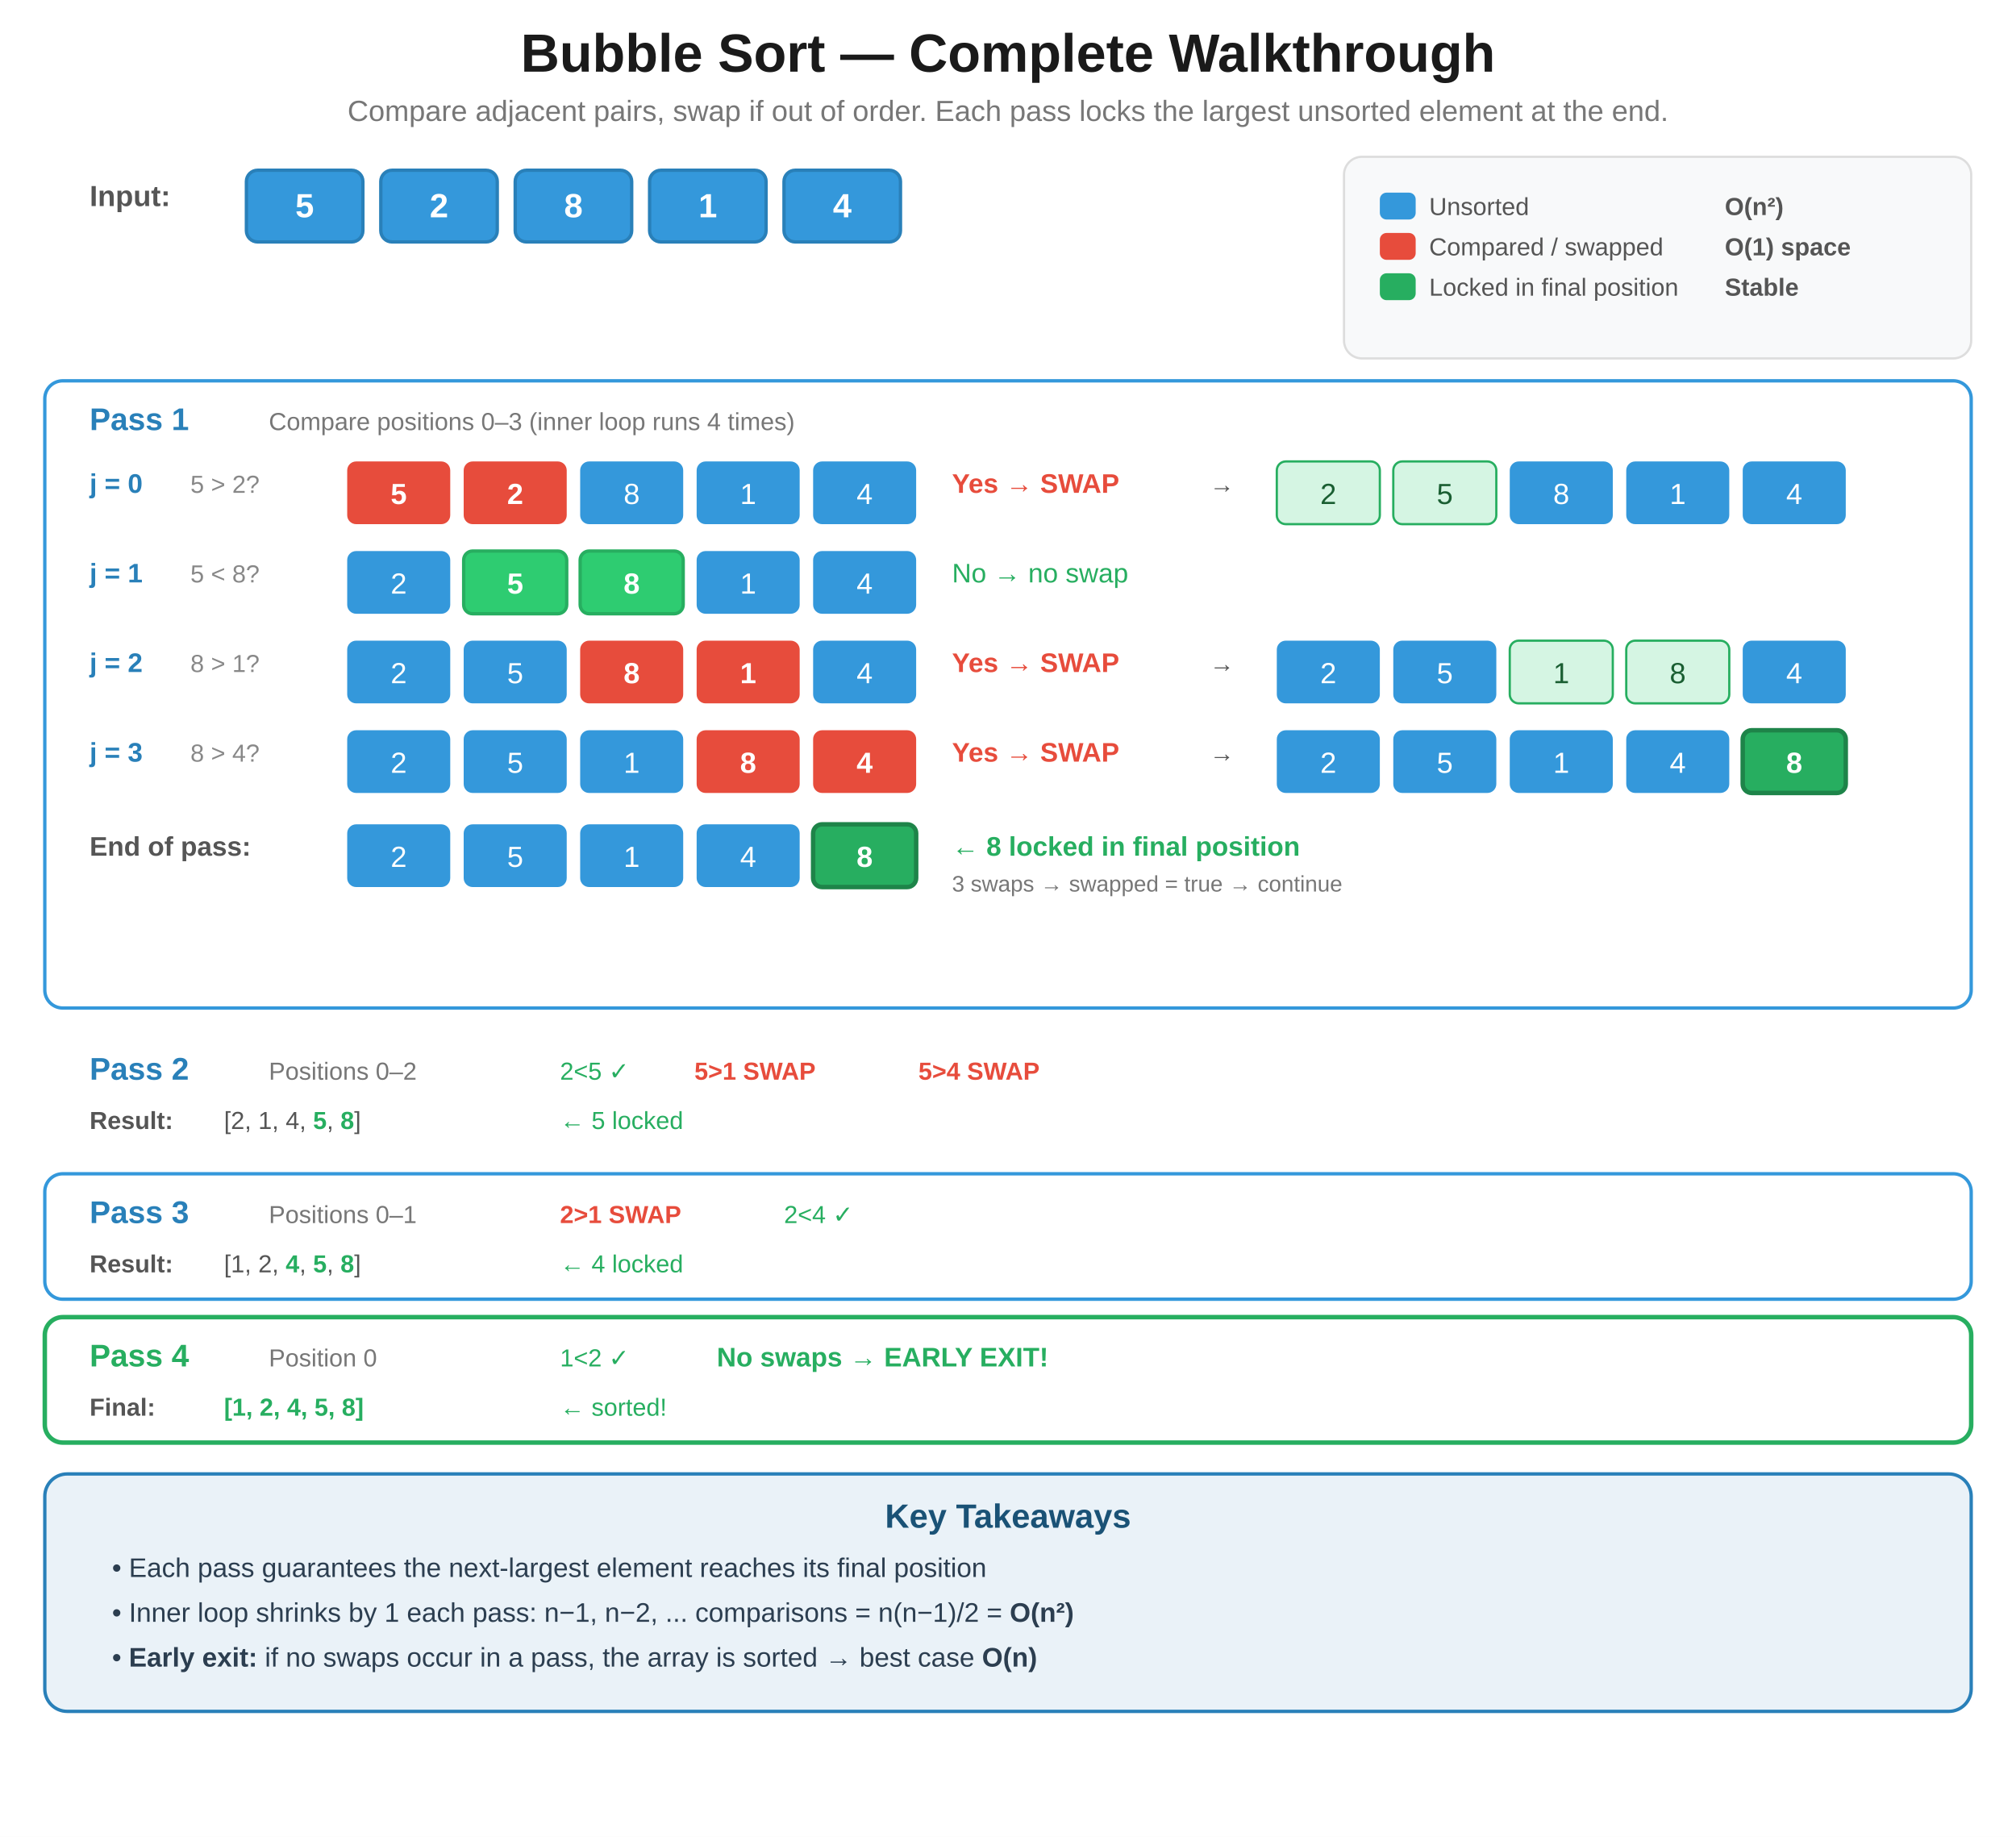
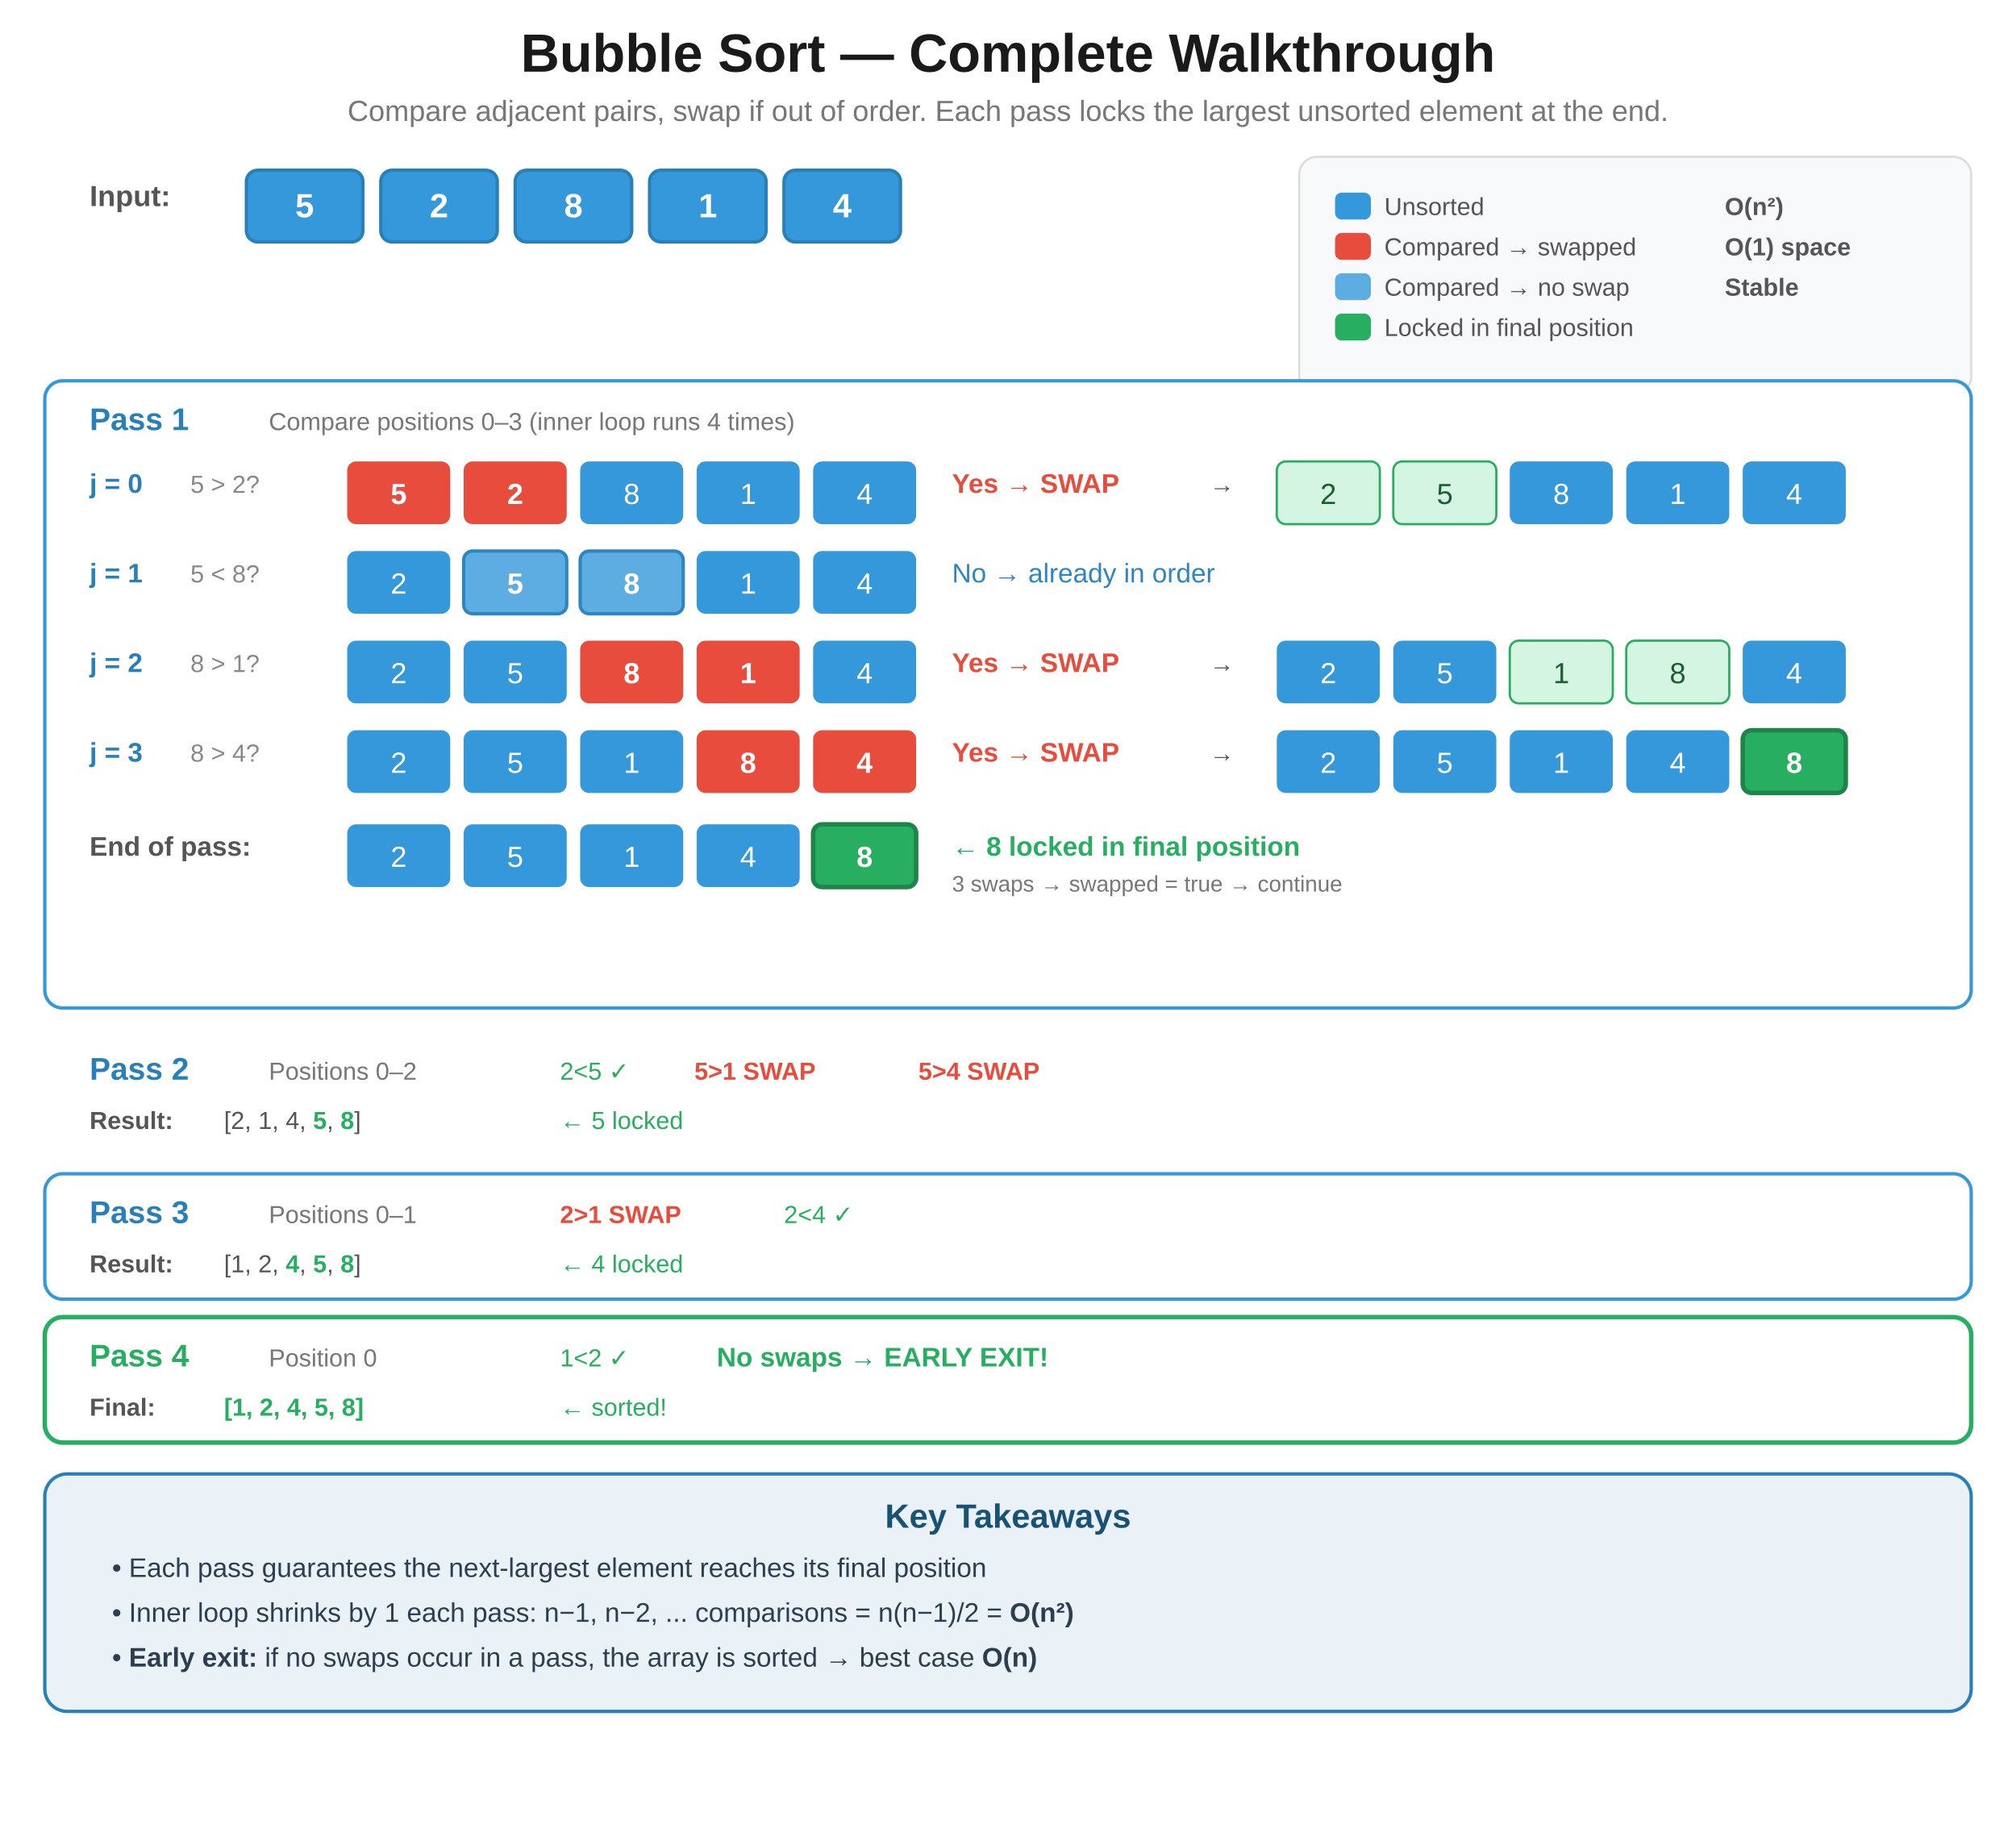
<svg xmlns="http://www.w3.org/2000/svg" viewBox="0 0 900 820" font-family="'Segoe UI', Arial, sans-serif">
  <rect width="100%" height="100%" fill="white" />
  <text x="450" y="32" text-anchor="middle" fill="#1a1a1a" font-size="24" font-weight="bold">Bubble Sort — Complete Walkthrough</text>
  <text x="450" y="54" text-anchor="middle" fill="#777" font-size="13">Compare adjacent pairs, swap if out of order. Each pass locks the largest unsorted element at the end.</text>
-   <rect x="600" y="70" width="280" height="90" rx="8" fill="#f8f9fa" stroke="#ddd" stroke-width="1" />
-   <rect x="616" y="86" width="16" height="12" rx="3" fill="#3498db" />
-   <text x="638" y="96" fill="#555" font-size="11">Unsorted</text>
-   <rect x="616" y="104" width="16" height="12" rx="3" fill="#e74c3c" />
-   <text x="638" y="114" fill="#555" font-size="11">Compared / swapped</text>
-   <rect x="616" y="122" width="16" height="12" rx="3" fill="#27ae60" />
-   <text x="638" y="132" fill="#555" font-size="11">Locked in final position</text>
+   <rect x="580" y="70" width="300" height="106" rx="8" fill="#f8f9fa" stroke="#ddd" stroke-width="1" />
+   <rect x="596" y="86" width="16" height="12" rx="3" fill="#3498db" />
+   <text x="618" y="96" fill="#555" font-size="11">Unsorted</text>
+   <rect x="596" y="104" width="16" height="12" rx="3" fill="#e74c3c" />
+   <text x="618" y="114" fill="#555" font-size="11">Compared → swapped</text>
+   <rect x="596" y="122" width="16" height="12" rx="3" fill="#5dade2" />
+   <text x="618" y="132" fill="#555" font-size="11">Compared → no swap</text>
+   <rect x="596" y="140" width="16" height="12" rx="3" fill="#27ae60" />
+   <text x="618" y="150" fill="#555" font-size="11">Locked in final position</text>
  <text x="770" y="96" fill="#555" font-size="11" font-weight="bold">O(n²)</text>
  <text x="770" y="114" fill="#555" font-size="11" font-weight="bold">O(1) space</text>
  <text x="770" y="132" fill="#555" font-size="11" font-weight="bold">Stable</text>
  <text x="40" y="92" fill="#555" font-size="13" font-weight="bold">Input:</text>
  <rect x="110" y="76" width="52" height="32" rx="5" fill="#3498db" stroke="#2980b9" stroke-width="1.5" />
  <text x="136" y="97" text-anchor="middle" fill="#fff" font-size="15" font-weight="bold">5</text>
  <rect x="170" y="76" width="52" height="32" rx="5" fill="#3498db" stroke="#2980b9" stroke-width="1.5" />
  <text x="196" y="97" text-anchor="middle" fill="#fff" font-size="15" font-weight="bold">2</text>
  <rect x="230" y="76" width="52" height="32" rx="5" fill="#3498db" stroke="#2980b9" stroke-width="1.5" />
  <text x="256" y="97" text-anchor="middle" fill="#fff" font-size="15" font-weight="bold">8</text>
  <rect x="290" y="76" width="52" height="32" rx="5" fill="#3498db" stroke="#2980b9" stroke-width="1.5" />
  <text x="316" y="97" text-anchor="middle" fill="#fff" font-size="15" font-weight="bold">1</text>
  <rect x="350" y="76" width="52" height="32" rx="5" fill="#3498db" stroke="#2980b9" stroke-width="1.5" />
  <text x="376" y="97" text-anchor="middle" fill="#fff" font-size="15" font-weight="bold">4</text>
  <rect x="20" y="170" width="860" height="280" rx="8" fill="#fff" stroke="#3498db" stroke-width="1.5" />
  <text x="40" y="192" fill="#2980b9" font-size="14" font-weight="bold">Pass 1</text>
  <text x="120" y="192" fill="#777" font-size="11">Compare positions 0–3 (inner loop runs 4 times)</text>
  <text x="40" y="220" fill="#2980b9" font-size="12" font-weight="bold">j = 0</text>
  <text x="85" y="220" fill="#888" font-size="11">5 &gt; 2?</text>
  <rect x="155" y="206" width="46" height="28" rx="4" fill="#e74c3c" />
  <text x="178" y="225" text-anchor="middle" fill="#fff" font-size="13" font-weight="bold">5</text>
  <rect x="207" y="206" width="46" height="28" rx="4" fill="#e74c3c" />
  <text x="230" y="225" text-anchor="middle" fill="#fff" font-size="13" font-weight="bold">2</text>
  <rect x="259" y="206" width="46" height="28" rx="4" fill="#3498db" />
  <text x="282" y="225" text-anchor="middle" fill="#fff" font-size="13">8</text>
  <rect x="311" y="206" width="46" height="28" rx="4" fill="#3498db" />
  <text x="334" y="225" text-anchor="middle" fill="#fff" font-size="13">1</text>
  <rect x="363" y="206" width="46" height="28" rx="4" fill="#3498db" />
  <text x="386" y="225" text-anchor="middle" fill="#fff" font-size="13">4</text>
  <text x="425" y="220" fill="#e74c3c" font-size="12" font-weight="bold">Yes → SWAP</text>
  <text x="540" y="220" fill="#555" font-size="11">→</text>
  <rect x="570" y="206" width="46" height="28" rx="4" fill="#d5f5e3" stroke="#27ae60" stroke-width="1" />
  <text x="593" y="225" text-anchor="middle" fill="#1a5e32" font-size="13">2</text>
  <rect x="622" y="206" width="46" height="28" rx="4" fill="#d5f5e3" stroke="#27ae60" stroke-width="1" />
  <text x="645" y="225" text-anchor="middle" fill="#1a5e32" font-size="13">5</text>
  <rect x="674" y="206" width="46" height="28" rx="4" fill="#3498db" />
  <text x="697" y="225" text-anchor="middle" fill="#fff" font-size="13">8</text>
  <rect x="726" y="206" width="46" height="28" rx="4" fill="#3498db" />
  <text x="749" y="225" text-anchor="middle" fill="#fff" font-size="13">1</text>
  <rect x="778" y="206" width="46" height="28" rx="4" fill="#3498db" />
  <text x="801" y="225" text-anchor="middle" fill="#fff" font-size="13">4</text>
  <text x="40" y="260" fill="#2980b9" font-size="12" font-weight="bold">j = 1</text>
  <text x="85" y="260" fill="#888" font-size="11">5 &lt; 8?</text>
  <rect x="155" y="246" width="46" height="28" rx="4" fill="#3498db" />
  <text x="178" y="265" text-anchor="middle" fill="#fff" font-size="13">2</text>
-   <rect x="207" y="246" width="46" height="28" rx="4" fill="#2ecc71" stroke="#27ae60" stroke-width="1.5" />
+   <rect x="207" y="246" width="46" height="28" rx="4" fill="#5dade2" stroke="#2e86c1" stroke-width="1.5" />
  <text x="230" y="265" text-anchor="middle" fill="#fff" font-size="13" font-weight="bold">5</text>
-   <rect x="259" y="246" width="46" height="28" rx="4" fill="#2ecc71" stroke="#27ae60" stroke-width="1.5" />
+   <rect x="259" y="246" width="46" height="28" rx="4" fill="#5dade2" stroke="#2e86c1" stroke-width="1.5" />
  <text x="282" y="265" text-anchor="middle" fill="#fff" font-size="13" font-weight="bold">8</text>
  <rect x="311" y="246" width="46" height="28" rx="4" fill="#3498db" />
  <text x="334" y="265" text-anchor="middle" fill="#fff" font-size="13">1</text>
  <rect x="363" y="246" width="46" height="28" rx="4" fill="#3498db" />
  <text x="386" y="265" text-anchor="middle" fill="#fff" font-size="13">4</text>
-   <text x="425" y="260" fill="#27ae60" font-size="12">No → no swap</text>
+   <text x="425" y="260" fill="#2e86c1" font-size="12">No → already in order</text>
  <text x="40" y="300" fill="#2980b9" font-size="12" font-weight="bold">j = 2</text>
  <text x="85" y="300" fill="#888" font-size="11">8 &gt; 1?</text>
  <rect x="155" y="286" width="46" height="28" rx="4" fill="#3498db" />
  <text x="178" y="305" text-anchor="middle" fill="#fff" font-size="13">2</text>
  <rect x="207" y="286" width="46" height="28" rx="4" fill="#3498db" />
  <text x="230" y="305" text-anchor="middle" fill="#fff" font-size="13">5</text>
  <rect x="259" y="286" width="46" height="28" rx="4" fill="#e74c3c" />
  <text x="282" y="305" text-anchor="middle" fill="#fff" font-size="13" font-weight="bold">8</text>
  <rect x="311" y="286" width="46" height="28" rx="4" fill="#e74c3c" />
  <text x="334" y="305" text-anchor="middle" fill="#fff" font-size="13" font-weight="bold">1</text>
  <rect x="363" y="286" width="46" height="28" rx="4" fill="#3498db" />
  <text x="386" y="305" text-anchor="middle" fill="#fff" font-size="13">4</text>
  <text x="425" y="300" fill="#e74c3c" font-size="12" font-weight="bold">Yes → SWAP</text>
  <text x="540" y="300" fill="#555" font-size="11">→</text>
  <rect x="570" y="286" width="46" height="28" rx="4" fill="#3498db" />
  <text x="593" y="305" text-anchor="middle" fill="#fff" font-size="13">2</text>
  <rect x="622" y="286" width="46" height="28" rx="4" fill="#3498db" />
  <text x="645" y="305" text-anchor="middle" fill="#fff" font-size="13">5</text>
  <rect x="674" y="286" width="46" height="28" rx="4" fill="#d5f5e3" stroke="#27ae60" stroke-width="1" />
  <text x="697" y="305" text-anchor="middle" fill="#1a5e32" font-size="13">1</text>
  <rect x="726" y="286" width="46" height="28" rx="4" fill="#d5f5e3" stroke="#27ae60" stroke-width="1" />
  <text x="749" y="305" text-anchor="middle" fill="#1a5e32" font-size="13">8</text>
  <rect x="778" y="286" width="46" height="28" rx="4" fill="#3498db" />
  <text x="801" y="305" text-anchor="middle" fill="#fff" font-size="13">4</text>
  <text x="40" y="340" fill="#2980b9" font-size="12" font-weight="bold">j = 3</text>
  <text x="85" y="340" fill="#888" font-size="11">8 &gt; 4?</text>
  <rect x="155" y="326" width="46" height="28" rx="4" fill="#3498db" />
  <text x="178" y="345" text-anchor="middle" fill="#fff" font-size="13">2</text>
  <rect x="207" y="326" width="46" height="28" rx="4" fill="#3498db" />
  <text x="230" y="345" text-anchor="middle" fill="#fff" font-size="13">5</text>
  <rect x="259" y="326" width="46" height="28" rx="4" fill="#3498db" />
  <text x="282" y="345" text-anchor="middle" fill="#fff" font-size="13">1</text>
  <rect x="311" y="326" width="46" height="28" rx="4" fill="#e74c3c" />
  <text x="334" y="345" text-anchor="middle" fill="#fff" font-size="13" font-weight="bold">8</text>
  <rect x="363" y="326" width="46" height="28" rx="4" fill="#e74c3c" />
  <text x="386" y="345" text-anchor="middle" fill="#fff" font-size="13" font-weight="bold">4</text>
  <text x="425" y="340" fill="#e74c3c" font-size="12" font-weight="bold">Yes → SWAP</text>
  <text x="540" y="340" fill="#555" font-size="11">→</text>
  <rect x="570" y="326" width="46" height="28" rx="4" fill="#3498db" />
  <text x="593" y="345" text-anchor="middle" fill="#fff" font-size="13">2</text>
  <rect x="622" y="326" width="46" height="28" rx="4" fill="#3498db" />
  <text x="645" y="345" text-anchor="middle" fill="#fff" font-size="13">5</text>
  <rect x="674" y="326" width="46" height="28" rx="4" fill="#3498db" />
  <text x="697" y="345" text-anchor="middle" fill="#fff" font-size="13">1</text>
  <rect x="726" y="326" width="46" height="28" rx="4" fill="#3498db" />
  <text x="749" y="345" text-anchor="middle" fill="#fff" font-size="13">4</text>
  <rect x="778" y="326" width="46" height="28" rx="4" fill="#27ae60" stroke="#1e8449" stroke-width="2" />
  <text x="801" y="345" text-anchor="middle" fill="#fff" font-size="13" font-weight="bold">8</text>
  <text x="40" y="382" fill="#555" font-size="12" font-weight="bold">End of pass:</text>
  <rect x="155" y="368" width="46" height="28" rx="4" fill="#3498db" />
  <text x="178" y="387" text-anchor="middle" fill="#fff" font-size="13">2</text>
  <rect x="207" y="368" width="46" height="28" rx="4" fill="#3498db" />
  <text x="230" y="387" text-anchor="middle" fill="#fff" font-size="13">5</text>
  <rect x="259" y="368" width="46" height="28" rx="4" fill="#3498db" />
  <text x="282" y="387" text-anchor="middle" fill="#fff" font-size="13">1</text>
  <rect x="311" y="368" width="46" height="28" rx="4" fill="#3498db" />
  <text x="334" y="387" text-anchor="middle" fill="#fff" font-size="13">4</text>
  <rect x="363" y="368" width="46" height="28" rx="4" fill="#27ae60" stroke="#1e8449" stroke-width="2" />
  <text x="386" y="387" text-anchor="middle" fill="#fff" font-size="13" font-weight="bold">8</text>
  <text x="425" y="382" fill="#27ae60" font-size="12" font-weight="bold">← 8 locked in final position</text>
  <text x="425" y="398" fill="#777" font-size="10">3 swaps → swapped = true → continue</text>
  <text x="40" y="482" fill="#2980b9" font-size="14" font-weight="bold">Pass 2</text>
  <text x="120" y="482" fill="#777" font-size="11">Positions 0–2</text>
  <text x="250" y="482" fill="#27ae60" font-size="11">2&lt;5 ✓</text>
  <text x="310" y="482" fill="#e74c3c" font-size="11" font-weight="bold">5&gt;1 SWAP</text>
  <text x="410" y="482" fill="#e74c3c" font-size="11" font-weight="bold">5&gt;4 SWAP</text>
  <text x="40" y="504" fill="#555" font-size="11" font-weight="bold">Result:</text>
  <text x="100" y="504" fill="#555" font-size="11">[2, 1, 4, <tspan fill="#27ae60" font-weight="bold">5</tspan>, <tspan fill="#27ae60" font-weight="bold">8</tspan>]</text>
  <text x="250" y="504" fill="#27ae60" font-size="11">← 5 locked</text>
  <rect x="20" y="524" width="860" height="56" rx="8" fill="#fff" stroke="#3498db" stroke-width="1.5" />
  <text x="40" y="546" fill="#2980b9" font-size="14" font-weight="bold">Pass 3</text>
  <text x="120" y="546" fill="#777" font-size="11">Positions 0–1</text>
  <text x="250" y="546" fill="#e74c3c" font-size="11" font-weight="bold">2&gt;1 SWAP</text>
  <text x="350" y="546" fill="#27ae60" font-size="11">2&lt;4 ✓</text>
  <text x="40" y="568" fill="#555" font-size="11" font-weight="bold">Result:</text>
  <text x="100" y="568" fill="#555" font-size="11">[1, 2, <tspan fill="#27ae60" font-weight="bold">4</tspan>, <tspan fill="#27ae60" font-weight="bold">5</tspan>, <tspan fill="#27ae60" font-weight="bold">8</tspan>]</text>
  <text x="250" y="568" fill="#27ae60" font-size="11">← 4 locked</text>
  <rect x="20" y="588" width="860" height="56" rx="8" fill="#fff" stroke="#27ae60" stroke-width="2" />
  <text x="40" y="610" fill="#27ae60" font-size="14" font-weight="bold">Pass 4</text>
  <text x="120" y="610" fill="#777" font-size="11">Position 0</text>
  <text x="250" y="610" fill="#27ae60" font-size="11">1&lt;2 ✓</text>
  <text x="320" y="610" fill="#27ae60" font-size="12" font-weight="bold">No swaps → EARLY EXIT!</text>
  <text x="40" y="632" fill="#555" font-size="11" font-weight="bold">Final:</text>
  <text x="100" y="632" fill="#27ae60" font-size="11" font-weight="bold">[1, 2, 4, 5, 8]</text>
  <text x="250" y="632" fill="#27ae60" font-size="11">← sorted!</text>
  <rect x="20" y="658" width="860" height="106" rx="10" fill="#eaf2f8" stroke="#2980b9" stroke-width="1.5" />
  <text x="450" y="682" text-anchor="middle" fill="#1a5276" font-size="15" font-weight="bold">Key Takeaways</text>
  <text x="50" y="704" fill="#2c3e50" font-size="12">• Each pass guarantees the next-largest element reaches its final position</text>
  <text x="50" y="724" fill="#2c3e50" font-size="12">• Inner loop shrinks by 1 each pass: n−1, n−2, ... comparisons = n(n−1)/2 = <tspan font-weight="bold">O(n²)</tspan>
  </text>
  <text x="50" y="744" fill="#2c3e50" font-size="12">• <tspan font-weight="bold">Early exit:</tspan> if no swaps occur in a pass, the array is sorted → best case <tspan font-weight="bold">O(n)</tspan>
  </text>
</svg>
